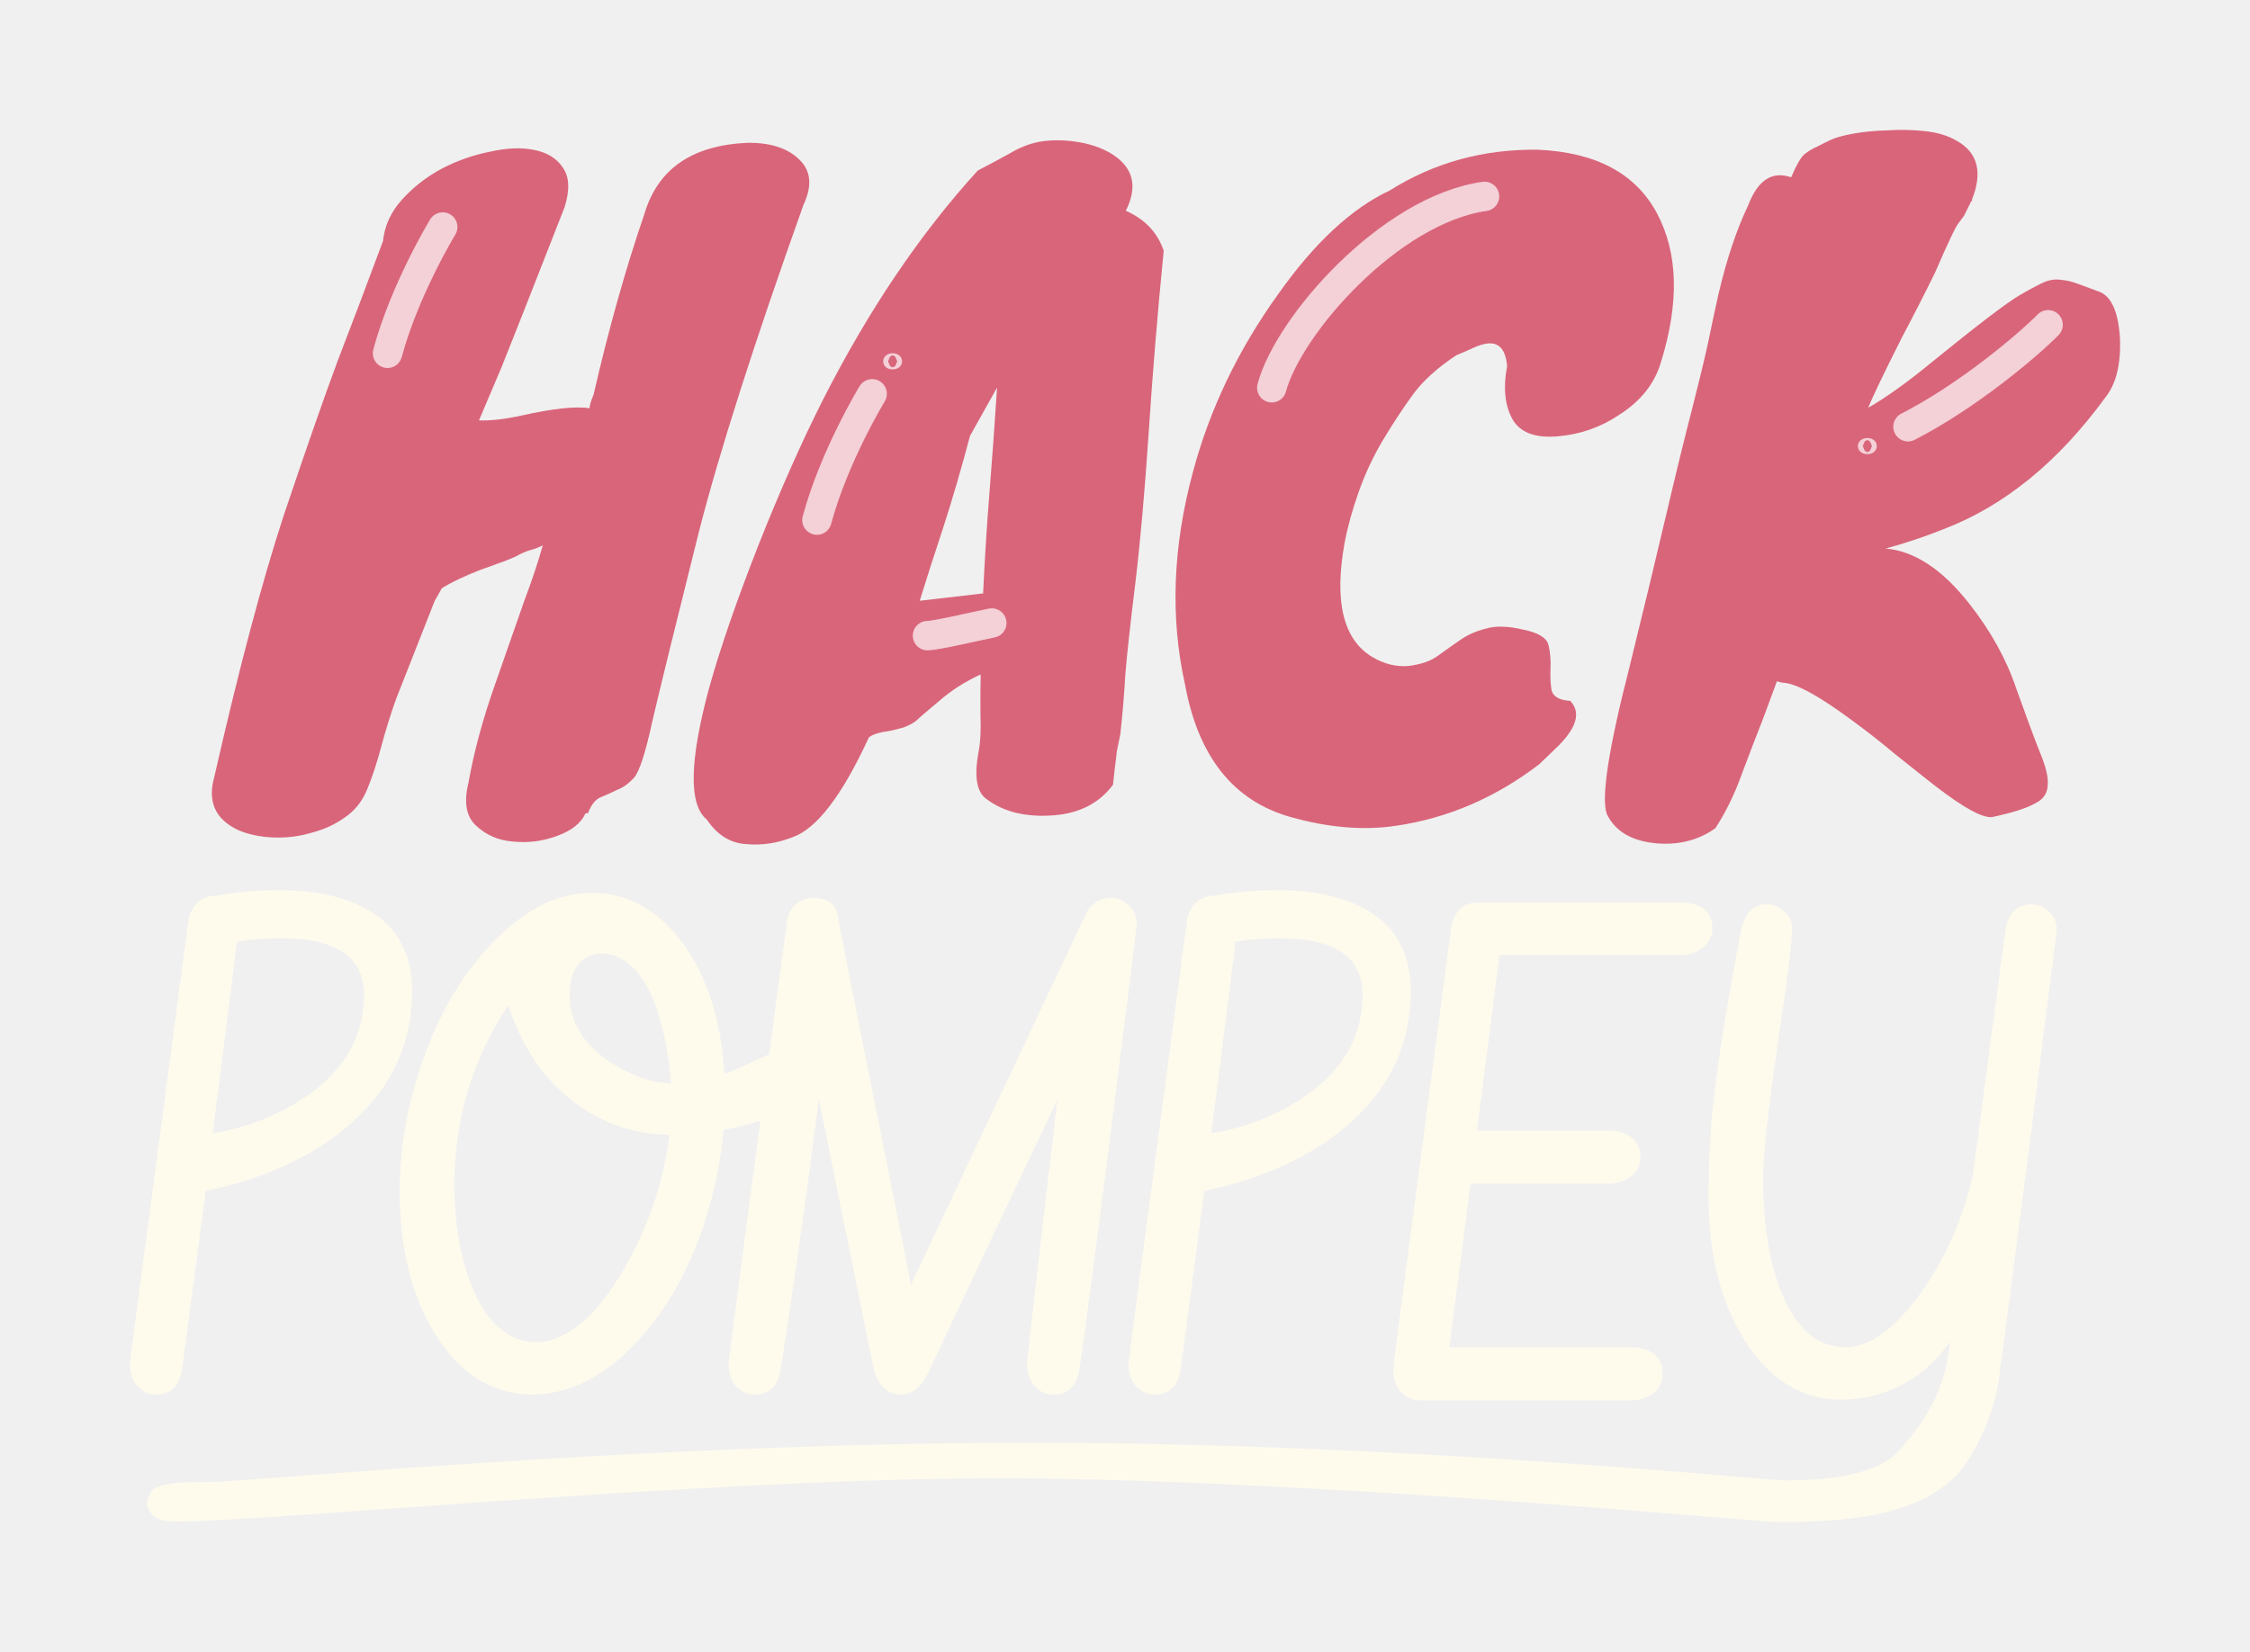
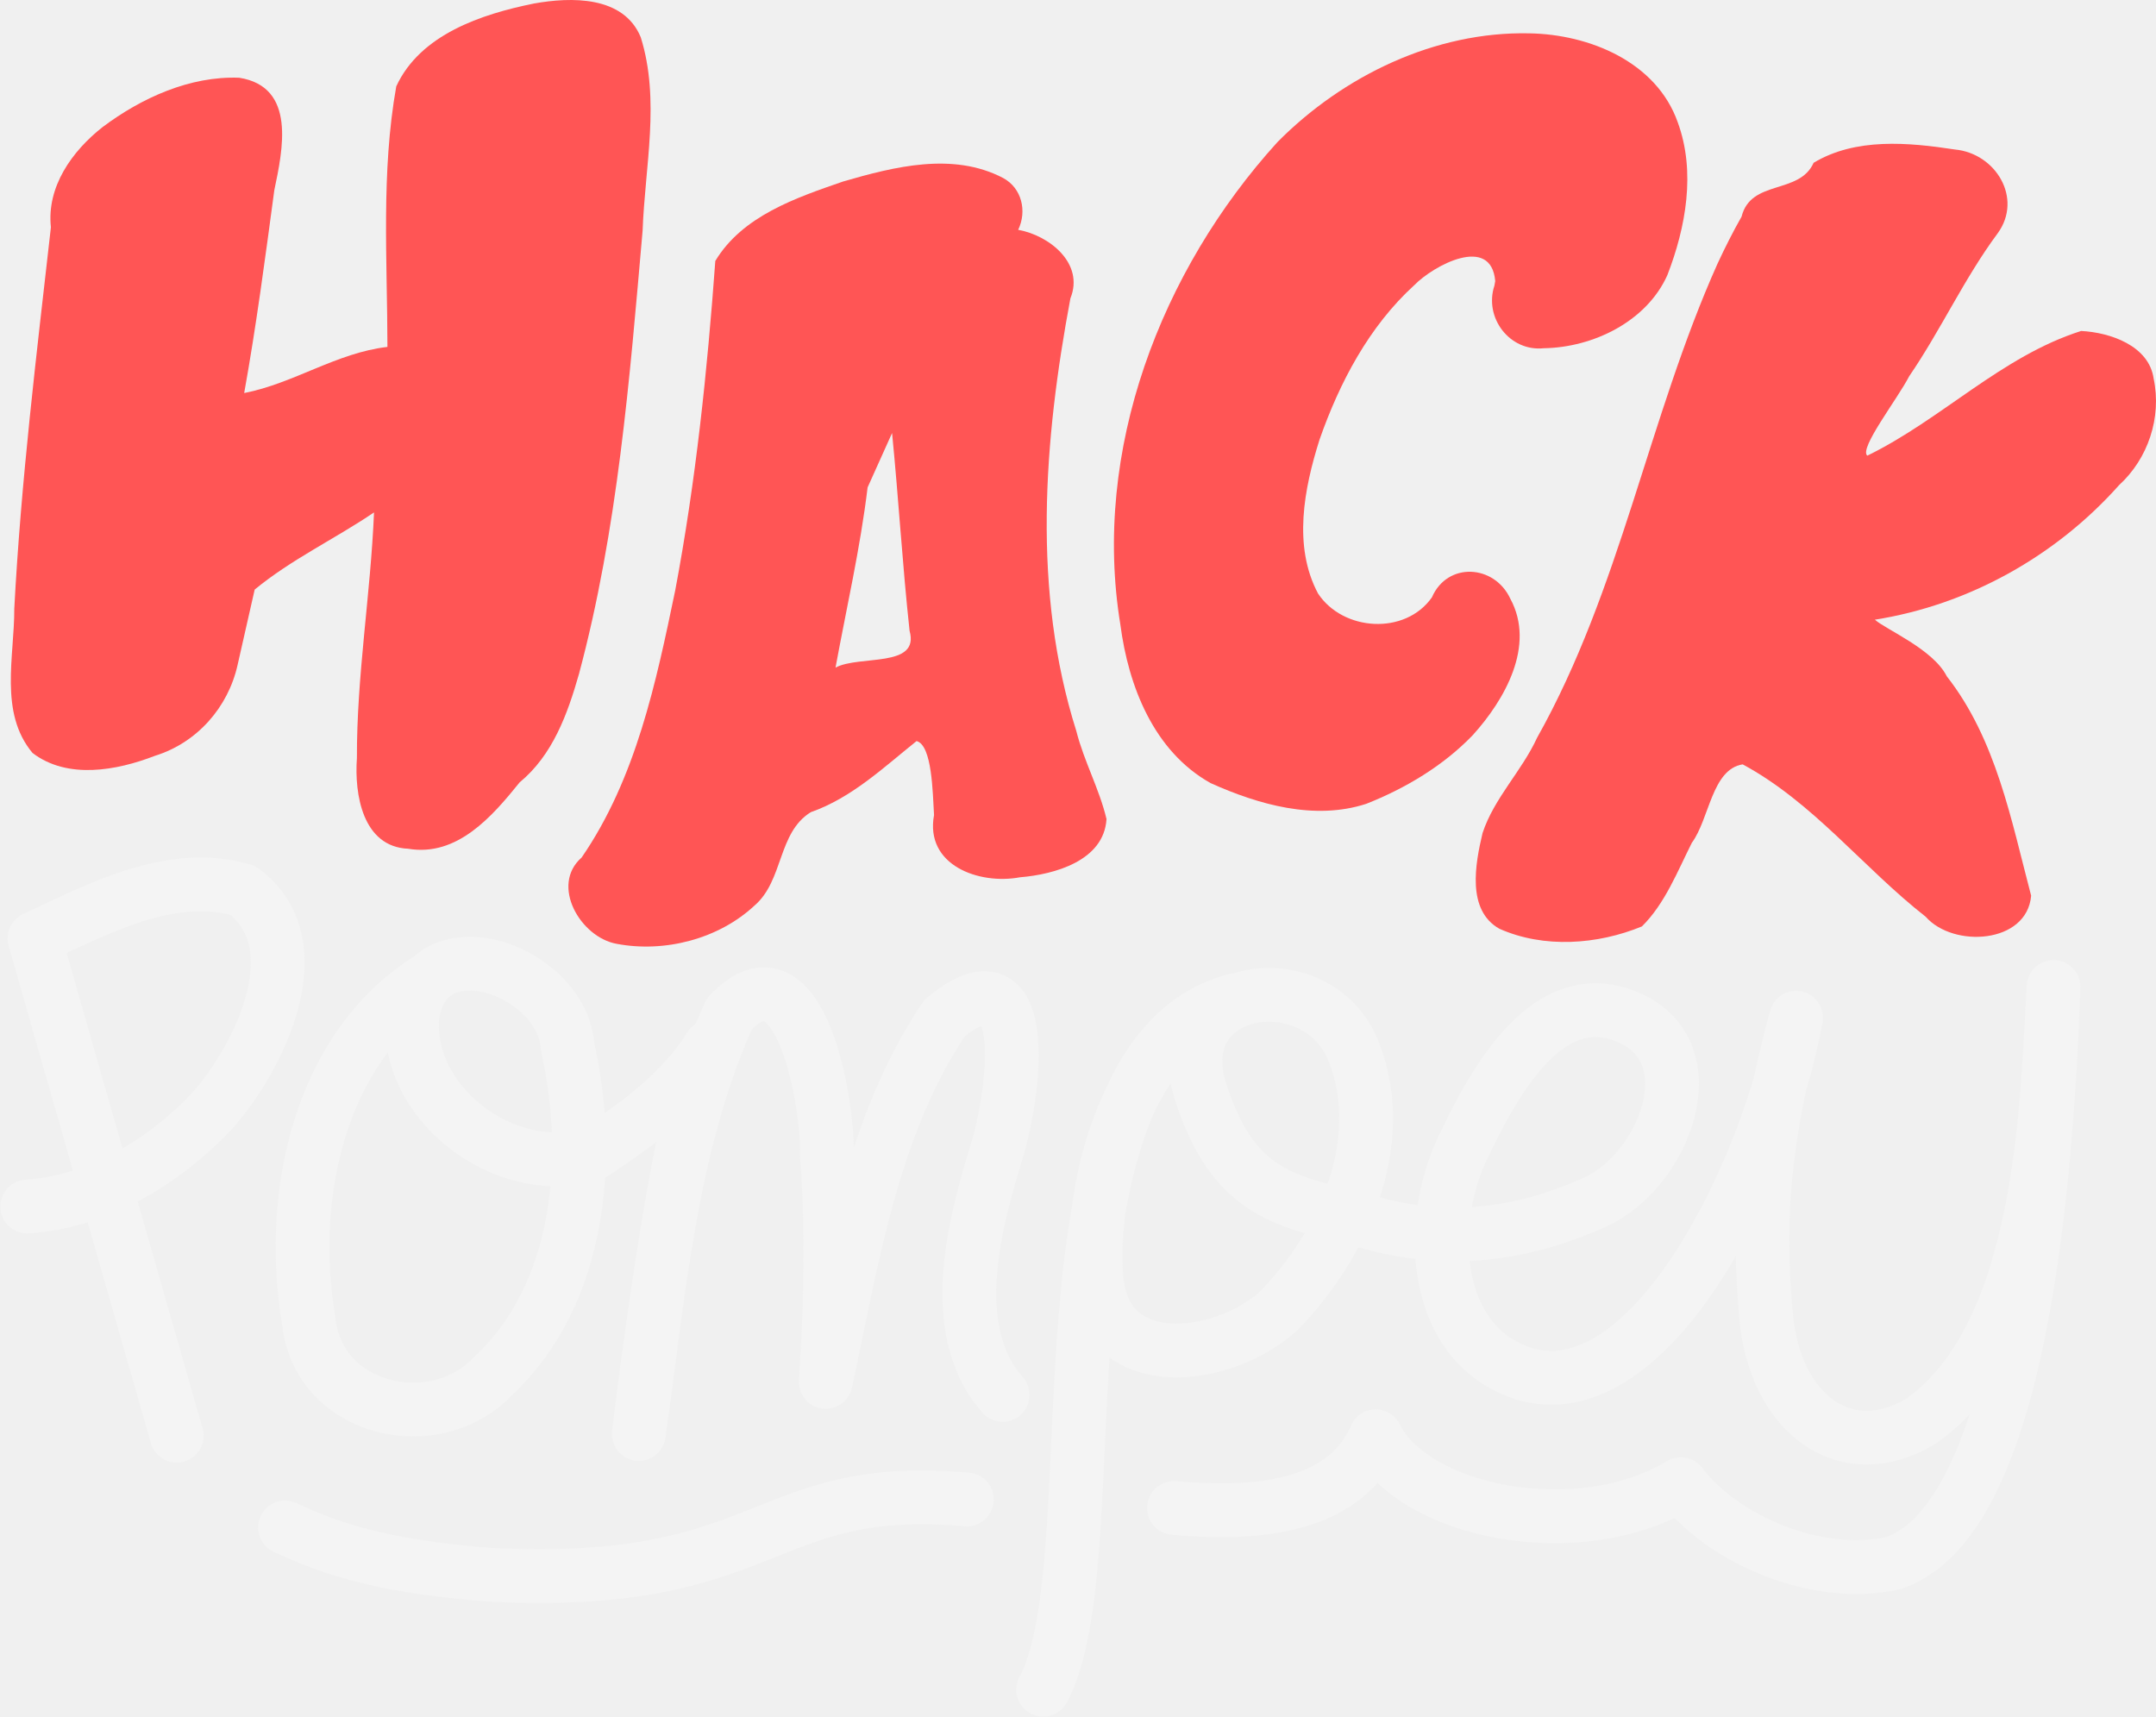
- <svg xmlns="http://www.w3.org/2000/svg" width="346.399" height="254.378" id="svg3202" version="1.1">
-   <defs id="defs3204" />
-   <g id="layer1" transform="translate(-102.2288,-285.8427)">
-     <g transform="matrix(1.811162,0,0,1.811162,-120.4263,183.8401)" id="g4577-7" style="fill:#fefbed;fill-opacity:1">
-       <g transform="matrix(1.728607,0,0,1.728607,-503.8273,-266.5811)" style="font-size:32.341px;font-style:normal;font-variant:normal;font-weight:normal;font-stretch:normal;line-height:125%;letter-spacing:0px;word-spacing:0px;fill:#fefbed;fill-opacity:1;stroke:none;font-family:Vibur;-inkscape-font-specification:Vibur" id="text3147-5-1-9">
-         <path d="m 382.851,235.569 c -0.011,2.506 -0.974,4.632 -2.89,6.38 -1.811,1.642 -4.232,2.785 -7.264,3.427 l -1.153,8.717 c -0.011,0.063 -0.021,0.126 -0.032,0.19 -0.158,0.737 -0.574,1.105 -1.248,1.105 -0.253,0 -0.474,-0.063 -0.663,-0.19 -0.421,-0.274 -0.632,-0.721 -0.632,-1.342 0,-0.074 0.958,-7.322 2.874,-21.745 0.021,-0.179 0.074,-0.353 0.158,-0.521 0.263,-0.495 0.674,-0.742 1.232,-0.742 0.969,-0.179 2.006,-0.268 3.111,-0.268 1.147,3e-5 2.174,0.142 3.079,0.426 2.284,0.726 3.427,2.248 3.427,4.564 m -2.369,0.142 c -2e-5,-0.053 -2e-5,-0.111 0,-0.174 -0.095,-1.727 -1.453,-2.59 -4.074,-2.59 -0.716,2e-5 -1.442,0.053 -2.179,0.158 -0.063,0.6 -0.458,3.743 -1.184,9.428 1.474,-0.221 2.864,-0.732 4.169,-1.532 2.179,-1.337 3.269,-3.1 3.269,-5.29" style="letter-spacing:-2.575px;fill:#fefbed;fill-opacity:1;stroke:none" id="path3252-9-4" />
-         <path style="letter-spacing:-2.575px;fill:#fefbed;fill-opacity:1;stroke:none" d="M 91.188 137.5 C 85.485 137.5 80.079 140.39 74.938 146.125 C 69.961 151.662 66.281 158.654 63.875 167.125 C 62.326 172.596 61.531 178.034 61.531 183.406 C 61.531 192.273 63.371 199.631 67.062 205.531 C 70.391 210.838 74.612 213.869 79.688 214.594 C 80.413 214.693 81.119 214.75 81.844 214.75 C 87.744 214.75 93.264 211.919 98.406 206.25 C 103.482 200.647 107.193 193.453 109.5 184.719 C 110.456 181.192 111.078 177.626 111.375 174 C 113.493 173.604 115.384 173.138 117.062 172.594 C 114.075 195.135 112.156 209.674 112.156 209.938 C 112.156 211.882 112.807 213.299 114.125 214.156 C 114.718 214.552 115.428 214.75 116.219 214.75 C 118.493 214.75 119.794 213.446 120.156 210.875 C 120.19 210.776 120.219 210.72 120.219 210.688 C 122.196 198.163 124.151 184.346 126.062 169.25 L 134.594 211.219 C 135.319 213.229 136.397 214.361 137.781 214.625 C 138.078 214.691 138.389 214.75 138.719 214.75 C 140.367 214.717 141.667 213.754 142.656 211.875 C 142.788 211.644 143.325 210.512 144.281 208.469 C 148.764 198.91 154.937 185.857 162.781 169.344 C 159.683 195.844 158.125 209.377 158.125 209.938 C 158.125 211.882 158.807 213.299 160.125 214.156 C 160.718 214.552 161.396 214.75 162.188 214.75 C 164.462 214.75 165.794 213.446 166.156 210.875 C 166.19 210.776 166.187 210.72 166.188 210.688 C 166.978 205.842 169.811 184.1 174.656 145.438 C 174.788 144.185 174.899 143.081 175.031 142.125 C 174.899 140.609 174.193 139.475 172.875 138.75 C 172.315 138.421 171.72 138.25 171.094 138.25 C 169.676 138.25 168.487 138.874 167.531 140.094 C 167.3 140.456 167.132 140.795 167 141.125 L 140.25 197.844 C 139.525 194.086 137.852 185.762 135.281 172.875 C 131.689 155.077 129.565 144.317 128.906 140.625 C 128.708 139.537 127.917 138.802 126.5 138.406 C 126.104 138.307 125.706 138.25 125.344 138.25 C 123.762 138.25 122.574 138.9 121.75 140.219 C 121.453 140.713 121.255 141.282 121.156 141.875 C 121.057 142.6 120.407 147.497 119.188 156.594 C 118.847 159.155 118.722 159.998 118.406 162.375 C 117.752 162.636 117.07 162.948 116.312 163.312 C 114.203 164.301 112.619 165.011 111.531 165.406 C 111.004 156.87 108.768 150.019 104.812 144.844 C 101.088 139.999 96.527 137.533 91.188 137.5 z M 92.719 146.812 C 97.168 147.109 100.312 151.157 102.125 158.969 C 102.718 161.408 103.115 164.042 103.312 166.844 C 100.577 166.778 97.689 165.813 94.656 164 C 90.701 161.594 88.437 158.622 87.844 155.062 C 87.745 154.469 87.687 153.902 87.688 153.375 C 87.687 150.376 88.593 148.366 90.406 147.344 C 91.098 146.981 91.862 146.813 92.719 146.812 z M 78.25 154.812 C 80.524 161.8 84.317 167.065 89.656 170.625 C 93.677 173.295 98.151 174.684 103.062 174.75 C 102.173 181.902 99.936 188.611 96.344 194.906 C 93.18 200.542 89.811 204.196 86.219 205.844 C 84.999 206.404 83.808 206.688 82.688 206.688 C 78.205 206.688 74.807 203.685 72.5 197.719 C 70.786 193.269 69.938 188.061 69.938 182.062 C 70.069 171.977 72.845 162.888 78.25 154.812 z " transform="matrix(0.3194085,0,0,0.3194085,362.5823,186.7978)" id="path3254-8-2" />
-         <path d="m 431.957,235.569 c -0.011,2.506 -0.974,4.632 -2.89,6.38 -1.811,1.642 -4.232,2.785 -7.264,3.427 l -1.153,8.717 c -0.011,0.063 -0.021,0.126 -0.032,0.19 -0.158,0.737 -0.574,1.105 -1.248,1.105 -0.253,0 -0.474,-0.063 -0.663,-0.19 -0.421,-0.274 -0.632,-0.721 -0.632,-1.342 0,-0.074 0.958,-7.322 2.874,-21.745 0.021,-0.179 0.074,-0.353 0.158,-0.521 0.263,-0.495 0.674,-0.742 1.232,-0.742 0.969,-0.179 2.006,-0.268 3.111,-0.268 1.148,3e-5 2.174,0.142 3.079,0.426 2.284,0.726 3.427,2.248 3.427,4.564 m -2.369,0.142 c -10e-6,-0.053 -10e-6,-0.111 0,-0.174 -0.095,-1.727 -1.453,-2.59 -4.074,-2.59 -0.716,2e-5 -1.442,0.053 -2.179,0.158 -0.063,0.6 -0.458,3.743 -1.184,9.428 1.474,-0.221 2.864,-0.732 4.169,-1.532 2.179,-1.337 3.269,-3.1 3.269,-5.29" style="letter-spacing:-2.575px;fill:#fefbed;fill-opacity:1;stroke:none" id="path3258-2-5" />
-         <path d="m 435.213,231.199 c -1e-5,3e-5 3.374,3e-5 10.122,0 0.211,3e-5 0.405,0.026 0.584,0.079 0.579,0.19 0.869,0.59 0.869,1.2 -2e-5,0.168 -0.037,0.326 -0.111,0.474 -0.211,0.453 -0.632,0.726 -1.263,0.821 l -9.096,0 -1.105,8.638 6.553,0 c 0.253,1e-5 0.49,0.047 0.711,0.142 0.516,0.232 0.774,0.626 0.774,1.184 -10e-6,0.147 -0.026,0.29 -0.079,0.426 -0.19,0.463 -0.621,0.747 -1.295,0.853 l -6.98,0 -1.042,8.054 8.985,0 c 0.242,0 0.468,0.037 0.679,0.111 0.547,0.221 0.821,0.621 0.821,1.2 -10e-6,0.126 -0.021,0.258 -0.063,0.395 -0.168,0.495 -0.6,0.795 -1.295,0.9 l -10.533,0 c -0.263,0 -0.505,-0.068 -0.726,-0.205 -0.421,-0.284 -0.632,-0.726 -0.632,-1.326 0,-0.147 0.953,-7.396 2.858,-21.745 0.021,-0.158 0.063,-0.305 0.126,-0.442 0.221,-0.505 0.6,-0.758 1.137,-0.758" style="letter-spacing:-2.575px;fill:#fefbed;fill-opacity:1;stroke:none" id="path3260-5-5" />
-         <path d="m 462.468,231.278 c 0.2,3e-5 0.395,0.047 0.584,0.142 0.421,0.232 0.647,0.595 0.679,1.09 -1.737,13.718 -2.71,21.127 -2.874,22.234 -0.303,2.049 -1.451,4.047 -2.196,4.751 -2.116,2.001 -5.71,2.164 -8.71,2.164 -0.969,0 -20.726,-1.926 -36.33,-2.142 -15.603,-0.216 -42.645,2.624 -43.076,2.036 -0.528,-0.099 -0.738,-0.598 -0.738,-0.819 0,-0.221 0.159,-0.456 0.275,-0.656 0.478,-0.391 1.836,-0.382 2.721,-0.386 0.941,0.096 20.615,-1.884 39.832,-1.93 18.562,-0.044 36.686,1.847 37.695,1.852 1.632,-0.011 4.423,-0.106 5.647,-1.478 0.775,-0.881 2.275,-2.556 2.496,-5.367 -0.411,0.632 -0.932,1.179 -1.563,1.642 -1.148,0.821 -2.416,1.232 -3.806,1.232 -0.232,0 -0.468,-0.016 -0.711,-0.047 -1.621,-0.232 -2.964,-1.195 -4.027,-2.89 -1.179,-1.884 -1.769,-4.243 -1.769,-7.075 0,-1.284 0.058,-2.611 0.174,-3.979 0.2,-2.148 0.679,-5.195 1.437,-9.143 0.021,-0.126 0.058,-0.247 0.111,-0.363 0.221,-0.579 0.6,-0.869 1.137,-0.869 0.211,3e-5 0.416,0.058 0.616,0.174 0.421,0.242 0.632,0.579 0.632,1.011 -10e-6,0.653 -0.195,2.269 -0.584,4.848 -0.558,3.79 -0.837,6.259 -0.837,7.406 -1e-5,2.358 0.316,4.28 0.947,5.764 0.726,1.727 1.774,2.59 3.143,2.59 0.137,0 0.279,-0.016 0.426,-0.047 1.032,-0.211 2.09,-1.058 3.174,-2.542 1.242,-1.705 2.116,-3.658 2.621,-5.859 l 1.611,-12.112 c 0.021,-0.189 0.074,-0.368 0.158,-0.537 0.232,-0.463 0.6,-0.695 1.105,-0.695" style="letter-spacing:-2.575px;fill:#fefbed;fill-opacity:1;stroke:none" id="path3262-1-4" />
-         <text xml:space="preserve" style="font-size:40px;font-style:normal;font-variant:normal;font-weight:normal;font-stretch:normal;line-height:125%;letter-spacing:0px;word-spacing:0px;fill:#fefbed;fill-opacity:1;stroke:none;font-family:Just Another Hand;-inkscape-font-specification:Just Another Hand" x="374.219" y="271.893" id="text4032-3-9" transform="matrix(1.046199,0,0,1.046199,-18.52451,-12.85441)">
-           <tspan id="tspan4034-2-6" x="374.219" y="271.893" style="font-style:normal;font-variant:normal;font-weight:normal;font-stretch:normal;fill:#fefbed;fill-opacity:1;stroke:none;font-family:Vibur;-inkscape-font-specification:Vibur" />
-         </text>
+ <svg xmlns="http://www.w3.org/2000/svg" width="98.216mm" height="78.215mm" viewBox="0 0 348.011 277.14" id="svg5470" version="1.1">
+   <defs id="defs5472" />
+   <g id="layer1" transform="translate(-172.8384,-263.4781)">
+     <g id="g4305">
+       <g style="fill:#ff5555;fill-opacity:1" id="g4156">
+         <path style="fill:#ff5555;fill-opacity:1" d="m 211.2,370.762 c -1.518,6.893 -6.571,12.623 -13.351,14.717 -6.166,2.39 -14.133,3.853 -19.765,-0.465 -5.434,-6.505 -2.908,-15.569 -2.94,-23.292 1.085,-20.599 3.597,-41.079 5.911,-61.561 -0.707,-6.533 3.407,-12.285 8.325,-16.158 6.273,-4.713 14.113,-8.28 22.071,-7.977 9.268,1.469 7.019,11.675 5.665,18.154 -1.468,10.936 -2.909,21.88 -4.862,32.742 8,-1.555 14.959,-6.513 23.122,-7.446 -0.017,-14.011 -1.039,-28.205 1.426,-42.061 3.882,-8.393 13.763,-11.649 22.189,-13.363 5.999,-1.078 14.496,-1.298 17.273,5.437 3.176,10.15 0.674,20.863 0.3,31.237 -2.1,24.003 -4.017,48.236 -10.282,71.586 -1.836,6.43 -4.234,13.061 -9.562,17.45 -4.427,5.498 -10.089,12.054 -17.995,10.719 -7.343,-0.317 -8.701,-8.777 -8.275,-14.648 -0.045,-13.272 2.211,-26.398 2.761,-39.641 -6.331,4.291 -13.339,7.569 -19.264,12.454" id="path4319-4-1-2-3" />
+         <path style="fill:#ff5555;fill-opacity:1" d="m 414.189,308.842 c -0.651,-7.528 -9.95,-2.53 -13.067,0.671 -7.296,6.646 -12.07,15.719 -15.293,24.937 -2.494,7.88 -4.315,17.196 -0.235,24.841 4.026,6.083 14.047,6.759 18.373,0.615 2.502,-5.777 10.1,-5.32 12.664,0.227 4.098,7.568 -0.918,16.319 -6.059,22.003 -4.75,4.945 -10.861,8.59 -17.207,11.097 -8.346,2.712 -17.408,0.117 -25.113,-3.346 -9.182,-5.134 -13.272,-15.653 -14.571,-25.594 -4.606,-28.104 6.519,-57.135 25.361,-77.883 10.585,-10.686 25.419,-17.875 40.631,-17.552 9.682,0.153 20.545,4.594 23.984,14.376 2.927,7.99 1.309,16.933 -1.683,24.659 -3.361,7.503 -12.011,11.671 -19.924,11.796 -5.553,0.588 -9.69,-4.949 -7.992,-10.099 l 0.134,-0.748" id="path4321-9-8-8-9" />
+         <path style="fill:#ff5555;fill-opacity:1" d="m 337.194,300.574 c 5.014,0.901 10.711,5.423 8.425,11.062 -4.308,22.987 -6.199,47.224 0.959,69.862 1.229,4.862 3.726,9.353 4.867,14.191 -0.411,6.731 -8.383,8.942 -13.973,9.399 -6.603,1.238 -15.372,-1.935 -13.865,-10.048 -0.219,-3.52 -0.29,-11.278 -2.819,-11.942 -5.354,4.283 -10.461,9.156 -17.075,11.481 -5.364,3.309 -4.378,11.026 -9.083,15.072 -5.8,5.408 -14.524,7.65 -22.259,6.176 -5.856,-1.053 -10.74,-9.456 -5.656,-13.919 8.772,-12.736 12.023,-28.257 15.119,-43.152 3.312,-17.554 5.171,-35.348 6.465,-53.153 4.375,-7.271 13.013,-10.198 20.63,-12.828 8.266,-2.4 17.733,-4.791 25.807,-0.577 3.046,1.63 3.904,5.362 2.453,8.375 m -24.306,41.581 c -1.181,9.786 -3.397,19.402 -5.179,29.086 3.871,-2.063 13.64,0.117 11.954,-5.94 -1.153,-10.621 -1.772,-21.291 -2.826,-31.922 -1.316,2.925 -2.632,5.85 -3.949,8.775" id="path4323-2-4-5-7" />
+         <path style="fill:#ff5555;fill-opacity:1" d="m 453.954,298.449 c 1.505,-6.048 9.325,-3.521 11.629,-8.692 6.779,-4.084 15.312,-3.291 22.802,-2.148 6.59,0.613 11.014,7.87 6.915,13.52 -5.403,7.282 -9.17,15.599 -14.286,23.076 -1.893,3.685 -8.144,11.685 -6.766,12.825 11.993,-5.844 21.679,-16.052 34.516,-20.129 4.717,0.244 10.967,2.379 11.711,7.719 1.315,6.251 -0.906,12.907 -5.61,17.192 -10.177,11.433 -24.252,19.302 -39.395,21.694 1.786,1.602 9.407,4.762 11.604,9.131 7.982,10.19 10.404,23.213 13.622,35.425 -0.678,7.782 -12.565,8.466 -17.018,3.398 -10.096,-7.903 -18.119,-18.432 -29.546,-24.601 -4.994,0.806 -5.351,8.787 -8.205,12.663 -2.338,4.645 -4.346,9.84 -8.062,13.499 -7.169,2.949 -15.82,3.574 -23.005,0.373 -5.301,-2.988 -3.898,-10.454 -2.714,-15.446 1.863,-5.662 6.317,-9.975 8.796,-15.373 13.474,-23.981 17.954,-51.565 29.118,-76.507 1.197,-2.589 2.486,-5.136 3.892,-7.618" id="path4325-3-5-4-8" />
      </g>
-     </g>
-     <g id="g6291" transform="matrix(1.811162,0,0,1.811162,2426.524,1047.998)">
-       <path id="path4163-0-5" style="font-size:42.38px;font-style:normal;font-variant:normal;font-weight:normal;font-stretch:normal;line-height:125%;letter-spacing:0px;word-spacing:0px;fill:#d9657a;fill-opacity:1;stroke:none;font-family:Knewave;-inkscape-font-specification:Knewave" d="m -1246.373,-369.706 -3.293,8.37 c -0.457,1.281 -0.869,2.607 -1.235,3.979 -0.366,1.372 -0.755,2.561 -1.166,3.567 -0.412,1.052 -1.052,1.875 -1.921,2.47 -0.823,0.595 -1.761,1.029 -2.813,1.303 -1.052,0.32 -2.15,0.457 -3.293,0.412 -1.098,-0.046 -2.081,-0.252 -2.95,-0.617 -1.967,-0.915 -2.653,-2.424 -2.058,-4.528 2.104,-9.239 4.071,-16.648 5.9,-22.228 1.875,-5.58 3.407,-9.97 4.596,-13.172 1.235,-3.201 2.515,-6.586 3.842,-10.153 0.137,-1.326 0.686,-2.515 1.647,-3.567 0.961,-1.052 2.081,-1.921 3.362,-2.607 1.326,-0.686 2.698,-1.166 4.116,-1.441 1.418,-0.32 2.675,-0.366 3.773,-0.137 1.098,0.229 1.898,0.732 2.401,1.509 0.549,0.778 0.595,1.898 0.137,3.362 -1.647,4.208 -2.813,7.181 -3.499,8.919 -0.686,1.738 -1.304,3.293 -1.852,4.665 l -1.921,4.528 c 0.96,0.046 2.172,-0.091 3.636,-0.412 2.653,-0.595 4.574,-0.8 5.763,-0.617 -6e-4,-0.229 0.114,-0.617 0.343,-1.166 1.281,-5.58 2.721,-10.702 4.322,-15.367 1.143,-3.842 4.093,-5.854 8.85,-6.037 1.875,6e-5 3.293,0.457 4.253,1.372 1.052,0.961 1.189,2.264 0.412,3.91 -4.208,11.8 -7.181,21.107 -8.919,27.922 -1.967,7.867 -3.27,13.172 -3.91,15.916 -0.595,2.744 -1.121,4.368 -1.578,4.871 -0.457,0.503 -0.938,0.846 -1.441,1.029 -0.457,0.229 -0.915,0.434 -1.372,0.617 -0.457,0.183 -0.823,0.64 -1.098,1.372 l -0.206,-4.6e-4 c -0.366,0.823 -1.166,1.464 -2.401,1.921 -1.235,0.457 -2.493,0.617 -3.773,0.48 -1.235,-0.091 -2.287,-0.549 -3.156,-1.372 -0.823,-0.778 -1.029,-1.99 -0.617,-3.636 0.457,-2.607 1.212,-5.397 2.264,-8.37 1.052,-3.019 1.875,-5.374 2.47,-7.066 0.64,-1.692 1.166,-3.27 1.578,-4.734 -0.366,0.183 -0.732,0.32 -1.098,0.412 -0.32,0.091 -0.732,0.274 -1.235,0.549 -0.503,0.229 -1.029,0.435 -1.578,0.617 -0.503,0.183 -1.006,0.366 -1.509,0.549 -1.281,0.503 -2.333,1.006 -3.156,1.509 l -0.617,1.098" />
-       <path style="fill:none;stroke:#ffffff;stroke-width:2.5;stroke-linecap:round;stroke-linejoin:round;stroke-miterlimit:4;stroke-opacity:0.698;stroke-dasharray:none" d="m -1245.683,-401.509 c 0,0 -3.234,5.312 -4.694,10.737" id="path6105" />
-       <path id="path4167-9-8" style="font-size:42.38px;font-style:normal;font-variant:normal;font-weight:normal;font-stretch:normal;line-height:125%;letter-spacing:0px;word-spacing:0px;fill:#d9657a;fill-opacity:1;stroke:none;font-family:Knewave;-inkscape-font-specification:Knewave" d="m -1155.209,-389.681 c -0.116,-1.367 -0.652,-2.01 -1.609,-1.929 -0.365,0.031 -0.79,0.159 -1.276,0.383 -0.486,0.225 -0.951,0.425 -1.395,0.6 -1.609,1.054 -2.846,2.169 -3.71,3.343 -0.823,1.125 -1.657,2.389 -2.502,3.792 -0.845,1.403 -1.546,2.885 -2.102,4.447 -0.556,1.562 -0.961,3.019 -1.214,4.371 -0.909,4.988 -0.13,8.227 2.337,9.717 1.015,0.603 2.046,0.86 3.095,0.771 1.09,-0.138 1.936,-0.439 2.54,-0.903 0.649,-0.468 1.277,-0.911 1.884,-1.33 0.607,-0.419 1.315,-0.731 2.124,-0.937 0.85,-0.256 1.908,-0.23 3.174,0.076 1.307,0.257 2.033,0.7 2.178,1.33 0.145,0.63 0.201,1.291 0.168,1.982 -0.034,0.691 0,1.309 0.088,1.852 0.137,0.539 0.668,0.839 1.591,0.898 0.959,1.021 0.523,2.388 -1.305,4.104 -0.467,0.453 -0.912,0.88 -1.337,1.284 -3.707,2.838 -7.76,4.581 -12.157,5.228 -2.765,0.417 -5.769,0.167 -9.014,-0.752 -4.844,-1.38 -7.825,-5.144 -8.942,-11.292 -1.26,-5.677 -1.035,-11.686 0.678,-18.027 1.429,-5.353 3.848,-10.4 7.256,-15.141 3.075,-4.345 6.224,-7.274 9.447,-8.786 3.791,-2.386 8.008,-3.546 12.649,-3.48 4.93,0.226 8.296,2.029 10.097,5.411 1.801,3.382 1.907,7.619 0.318,12.71 -0.537,1.79 -1.72,3.267 -3.55,4.431 -1.564,1.05 -3.302,1.656 -5.216,1.818 -1.914,0.162 -3.195,-0.326 -3.842,-1.465 -0.651,-1.184 -0.801,-2.686 -0.45,-4.506" />
-       <path style="fill:none;stroke:#ffffff;stroke-width:2.5;stroke-linecap:round;stroke-linejoin:round;stroke-miterlimit:4;stroke-opacity:0.698;stroke-dasharray:none" d="m -1157.127,-404.113 c -8.059,1.143 -16.671,10.98 -18.086,16.272" id="path6105-0-4" />
-       <path d="m -1187.62,-402.886 c 1.614,0.7 2.688,1.832 3.223,3.396 -0.515,5.178 -0.941,10.326 -1.276,15.444 -0.34,5.073 -0.719,9.345 -1.137,12.819 -0.422,3.427 -0.704,5.995 -0.846,7.704 -0.097,1.705 -0.239,3.413 -0.427,5.125 l -0.299,1.468 c -0.052,0.509 -0.108,0.972 -0.167,1.389 -0.056,0.463 -0.11,0.949 -0.162,1.458 -1.163,1.558 -2.839,2.423 -5.028,2.593 -2.325,0.181 -4.218,-0.268 -5.678,-1.348 -0.87,-0.575 -1.112,-1.909 -0.724,-4.004 0.164,-0.838 0.219,-1.898 0.166,-3.178 -0.011,-1.329 0,-2.431 0.017,-3.304 l -0.011,-0.137 c -1.329,0.608 -2.509,1.365 -3.539,2.271 -1.034,0.86 -1.679,1.415 -1.935,1.664 -0.259,0.204 -0.612,0.392 -1.057,0.564 -0.449,0.127 -0.854,0.227 -1.215,0.301 -0.863,0.113 -1.445,0.296 -1.746,0.549 -2.276,4.948 -4.442,7.777 -6.497,8.487 -1.29,0.513 -2.606,0.707 -3.946,0.582 -1.337,-0.08 -2.446,-0.773 -3.327,-2.081 -1.565,-1.255 -1.491,-5.022 0.222,-11.302 0.934,-3.33 2.32,-7.337 4.157,-12.021 1.88,-4.734 3.715,-8.867 5.504,-12.401 3.859,-7.594 8.241,-14.082 13.144,-19.463 0.838,-0.432 1.741,-0.915 2.709,-1.449 0.964,-0.58 1.923,-0.929 2.877,-1.049 1,-0.124 2.034,-0.089 3.104,0.103 1.07,0.192 1.991,0.533 2.763,1.024 1.786,1.146 2.163,2.745 1.13,4.798 m -13.239,19.127 c -0.745,2.81 -1.506,5.416 -2.283,7.816 -0.78,2.354 -1.445,4.425 -1.994,6.21 l 5.388,-0.625 c 0.138,-2.947 0.323,-5.874 0.556,-8.782 0.233,-2.908 0.443,-5.815 0.629,-8.719 l -2.296,4.101" style="font-size:42.38px;font-style:normal;font-variant:normal;font-weight:normal;font-stretch:normal;line-height:125%;letter-spacing:0px;word-spacing:0px;fill:#d9657a;fill-opacity:1;stroke:none;font-family:Knewave;-inkscape-font-specification:Knewave" id="path4165-9-0" />
-       <path style="fill:none;stroke:#ffffff;stroke-width:2.5;stroke-linecap:round;stroke-linejoin:round;stroke-miterlimit:4;stroke-opacity:0.698;stroke-dasharray:none" d="m -1209.181,-387.328 c 0,0 -3.234,5.312 -4.694,10.737" id="path6105-0" />
-       <path style="fill:none;stroke:#ffffff;stroke-width:2.5;stroke-linecap:round;stroke-linejoin:round;stroke-miterlimit:4;stroke-opacity:0.698;stroke-dasharray:none" d="m -1199.012,-367.838 c -1.777,0.359 -4.747,1.069 -5.466,1.073" id="path6105-0-9" />
-       <path style="fill:#d9657a;fill-opacity:1;stroke:#ffffff;stroke-width:2.5;stroke-linecap:round;stroke-linejoin:round;stroke-miterlimit:4;stroke-opacity:0.698;stroke-dasharray:none;stroke-dashoffset:0" id="path6222" d="m -1324.563,-413.838 c 0,0.105 -0.198,0.189 -0.442,0.189 -0.244,0 -0.442,-0.085 -0.442,-0.189 0,-0.105 0.198,-0.189 0.442,-0.189 0.244,0 0.442,0.085 0.442,0.189 z" transform="matrix(0.4775922,0,0,0.4775922,-574.6284,-192.442)" />
-       <path id="path4169-9-7" style="font-size:42.38px;font-style:normal;font-variant:normal;font-weight:normal;font-stretch:normal;line-height:125%;letter-spacing:0px;word-spacing:0px;fill:#d9657a;fill-opacity:1;stroke:none;font-family:Knewave;-inkscape-font-specification:Knewave" d="m -1134.706,-403.377 c 0.814,-2.126 2.028,-2.913 3.644,-2.36 0.431,-1.018 0.803,-1.668 1.116,-1.951 0.359,-0.284 0.719,-0.499 1.081,-0.646 0.361,-0.192 0.745,-0.385 1.152,-0.579 0.407,-0.194 1.042,-0.37 1.908,-0.53 0.865,-0.16 1.823,-0.254 2.875,-0.281 1.05,-0.072 2.103,-0.055 3.158,0.055 1.101,0.109 2.023,0.382 2.767,0.82 1.811,1.005 2.244,2.686 1.299,5.044 0.09,-0.048 0.069,-0.002 -0.065,0.139 l -0.587,1.182 -0.464,0.63 c -0.223,0.235 -0.895,1.648 -2.017,4.239 -0.912,1.854 -1.848,3.686 -2.807,5.495 -1.566,3.106 -2.52,5.099 -2.863,5.977 1.577,-0.911 3.396,-2.216 5.456,-3.917 3.898,-3.167 6.387,-5.063 7.469,-5.686 1.082,-0.623 1.827,-1.009 2.235,-1.157 0.454,-0.149 0.887,-0.183 1.301,-0.103 0.413,0.035 0.85,0.138 1.312,0.309 l 1.732,0.641 c 1.107,0.337 1.736,1.647 1.887,3.931 0.104,2.239 -0.309,3.943 -1.239,5.111 -4.019,5.504 -8.611,9.238 -13.776,11.204 -1.585,0.636 -3.217,1.182 -4.898,1.638 2.43,0.211 4.781,1.751 7.052,4.619 1.845,2.331 3.189,4.743 4.033,7.238 0.889,2.493 1.578,4.351 2.067,5.573 0.488,1.177 0.695,2.086 0.62,2.729 -0.027,0.687 -0.403,1.2 -1.126,1.539 -0.676,0.384 -1.856,0.758 -3.539,1.122 -0.774,0.158 -2.398,-0.715 -4.872,-2.618 -1.074,-0.841 -2.219,-1.749 -3.434,-2.724 -1.216,-1.02 -2.431,-1.972 -3.643,-2.856 -2.799,-2.077 -4.749,-3.147 -5.849,-3.21 -0.091,8.8e-4 -0.276,-0.038 -0.552,-0.123 l -1.154,3.118 c -0.601,1.526 -1.222,3.143 -1.863,4.853 -0.597,1.663 -1.335,3.169 -2.215,4.519 -1.392,0.997 -3.028,1.429 -4.907,1.295 -2.155,-0.172 -3.595,-1.004 -4.32,-2.495 -0.494,-1.405 0.151,-5.586 1.937,-12.541 1.199,-4.881 2.231,-9.163 3.095,-12.846 0.865,-3.683 1.609,-6.722 2.232,-9.117 0.622,-2.441 1.076,-4.329 1.362,-5.663 0.284,-1.38 0.57,-2.714 0.856,-4.003 0.7,-2.992 1.548,-5.531 2.546,-7.616" />
-       <path id="path6105-5" d="m -1109.221,-393.197 c -1.756,1.78 -6.832,6.068 -11.909,8.67" style="fill:none;stroke:#ffffff;stroke-width:2.5;stroke-linecap:round;stroke-linejoin:round;stroke-miterlimit:4;stroke-opacity:0.698;stroke-dasharray:none" />
-       <path transform="matrix(0.4775922,0,0,0.4775922,-491.7734,-185.2365)" d="m -1324.563,-413.838 c 0,0.105 -0.198,0.189 -0.442,0.189 -0.244,0 -0.442,-0.085 -0.442,-0.189 0,-0.105 0.198,-0.189 0.442,-0.189 0.244,0 0.442,0.085 0.442,0.189 z" id="path6222-7" style="fill:#d9657a;fill-opacity:1;stroke:#ffffff;stroke-width:2.5;stroke-linecap:round;stroke-linejoin:round;stroke-miterlimit:4;stroke-opacity:0.698;stroke-dasharray:none;stroke-dashoffset:0" />
+       <g transform="matrix(1.085076,0,0,1.085076,397.7908,-292.0947)" style="stroke:#f4f4f4;stroke-opacity:1" id="g4885-1">
+         <path style="fill:none;stroke:#f4f4f4;stroke-width:8;stroke-linecap:round;stroke-linejoin:round;stroke-miterlimit:4;stroke-dasharray:none;stroke-opacity:1" d="m -181.027,725.594 c -7.052,-24.661 -14.105,-49.322 -21.157,-73.983 9.485,-4.399 20.322,-10.294 31.015,-7.142 10.723,8.009 2.515,24.78 -4.607,32.828 -7.139,7.55 -16.933,13.502 -27.482,14.2" id="path4297-4-3-6" />
+         <path style="fill:none;stroke:#f4f4f4;stroke-width:8;stroke-linecap:round;stroke-linejoin:round;stroke-miterlimit:4;stroke-dasharray:none;stroke-opacity:1" d="m -143.333,657.507 c -16.783,10.451 -21.166,32.943 -18.042,51.077 1.412,13.383 18.782,17.318 27.441,8.1 12.998,-12.112 14.767,-32.412 11.066,-48.881 -0.752,-11.733 -21.613,-18.842 -23.146,-4.211 -0.699,13.611 15.264,24.334 27.211,19.858 6.471,-4.315 13.027,-9.111 17.183,-15.826 -5.177,10.733 -10.664,57.716 -10.664,57.716 2.98,-21.043 4.651,-42.927 13.457,-62.514 10.647,-11.289 14.726,13.514 14.536,21.043 0.809,11.221 0.581,22.498 -0.191,33.715 3.965,-18.462 6.935,-38.141 17.665,-54.101 12.876,-10.715 10.691,10.091 7.833,19.593 -2.858,9.501 -8.055,26.405 0.818,36.451" id="path4299-9-3-1" />
+         <path style="fill:none;stroke:#f4f4f4;stroke-width:8;stroke-linecap:round;stroke-linejoin:round;stroke-miterlimit:4;stroke-dasharray:none;stroke-opacity:1" d="m -52.132,763.374 c 10.674,-19.848 -3.406,-94.084 28.596,-102.576 -15.608,4.686 -21.695,26.707 -20.687,41.229 1.125,14.806 18.861,12.505 27.143,4.983 9.46,-9.701 16.489,-24.934 11.143,-38.547 -5.346,-13.613 -27.977,-10.207 -22.771,5.99 5.206,16.197 13.721,16.281 25.549,19.526 11.827,3.244 22.755,1.528 33.063,-3.102 10.308,-4.631 17.138,-22.133 5.161,-27.453 -11.978,-5.32 -19.995,9.216 -24.849,19.484 -5.341,11.297 -4.557,29.147 9.302,33.505 18.711,5.467 36.143,-29.846 40.344,-53.001 -4.881,18.215 -5.744,29.543 -4.469,44.272 1.275,14.729 11.934,22.519 23.101,15.716 18.284,-12.867 18.688,-47.744 19.675,-64.566 -1.039,28.409 -4.768,79.457 -23.912,85.728 -11.085,2.477 -25.181,-3.371 -31.536,-11.765 -15.36,9.268 -39.9,4.102 -45.39,-7.118 -4.916,11.402 -19.631,11.588 -30.007,10.666" id="path4313-0-6-0" />
+         <path style="fill:none;stroke:#f4f4f4;stroke-width:8;stroke-linecap:round;stroke-linejoin:miter;stroke-miterlimit:4;stroke-dasharray:none;stroke-opacity:1" d="m -63.481,735.08 c -30.773,-2.763 -28.924,13.362 -71.042,11.193 -10.738,-0.897 -20.586,-2.305 -30.387,-7.039" id="path4315-8-6-5-2" />
+       </g>
    </g>
  </g>
</svg>
